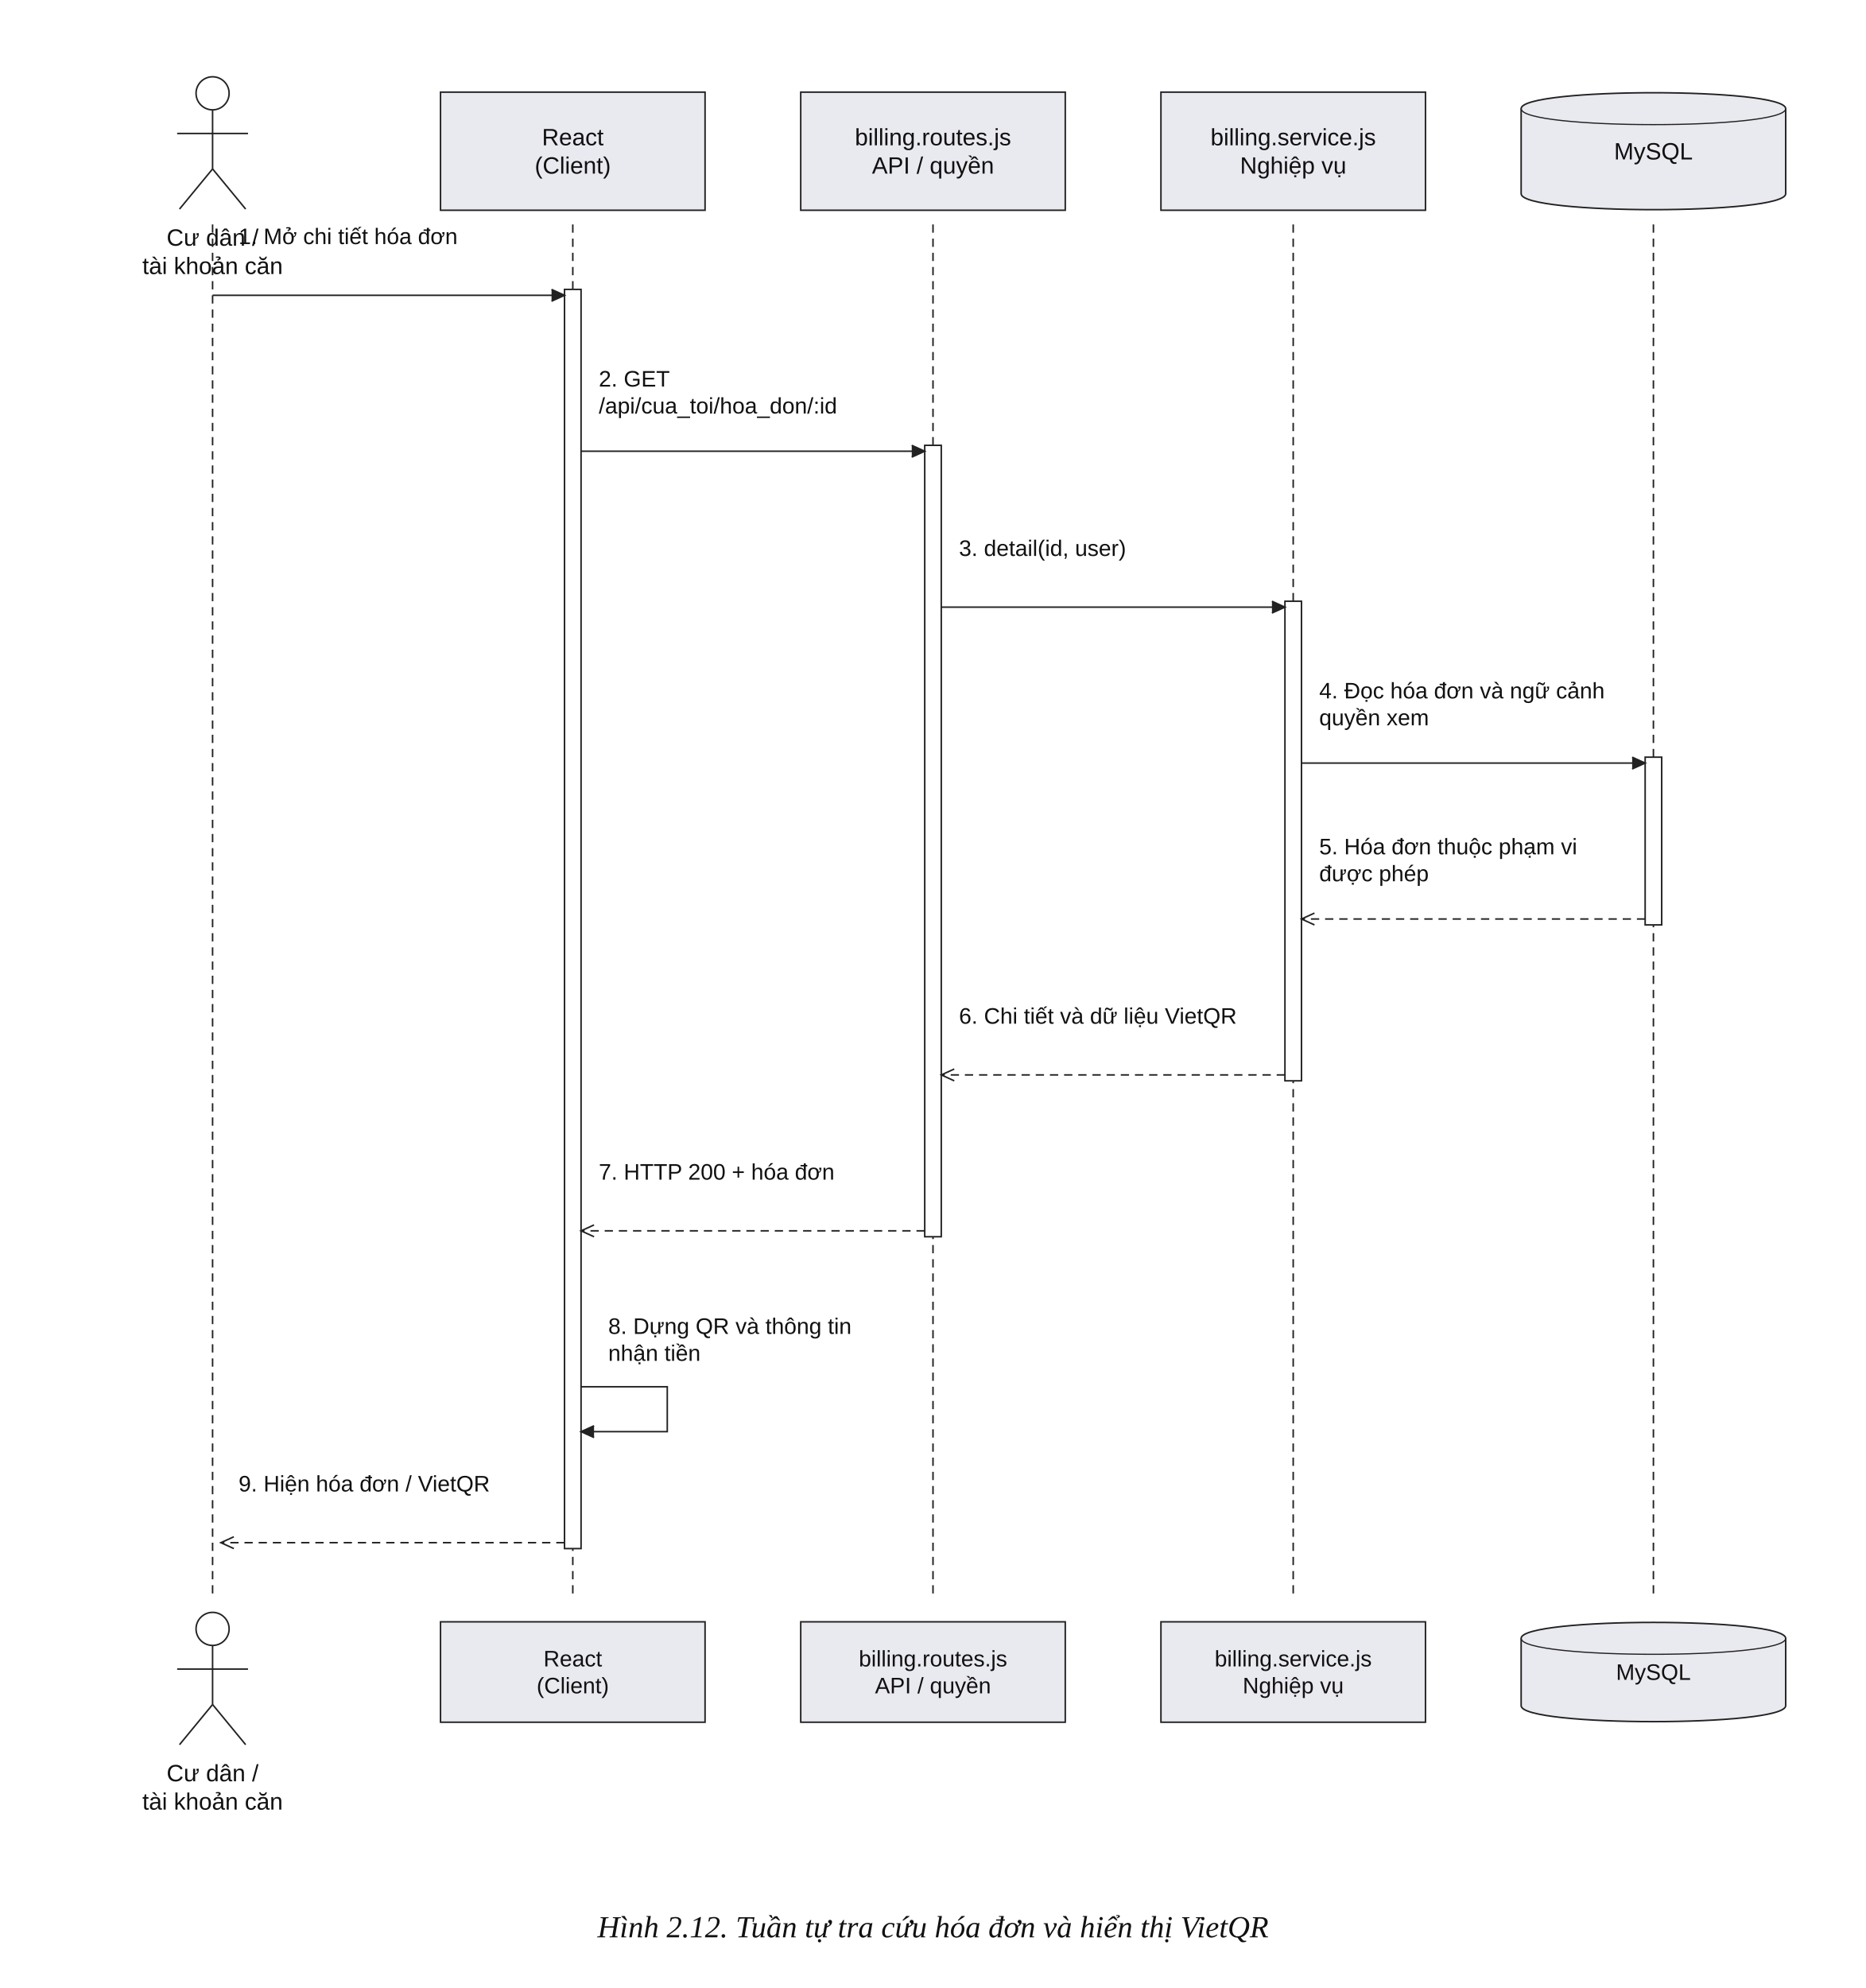
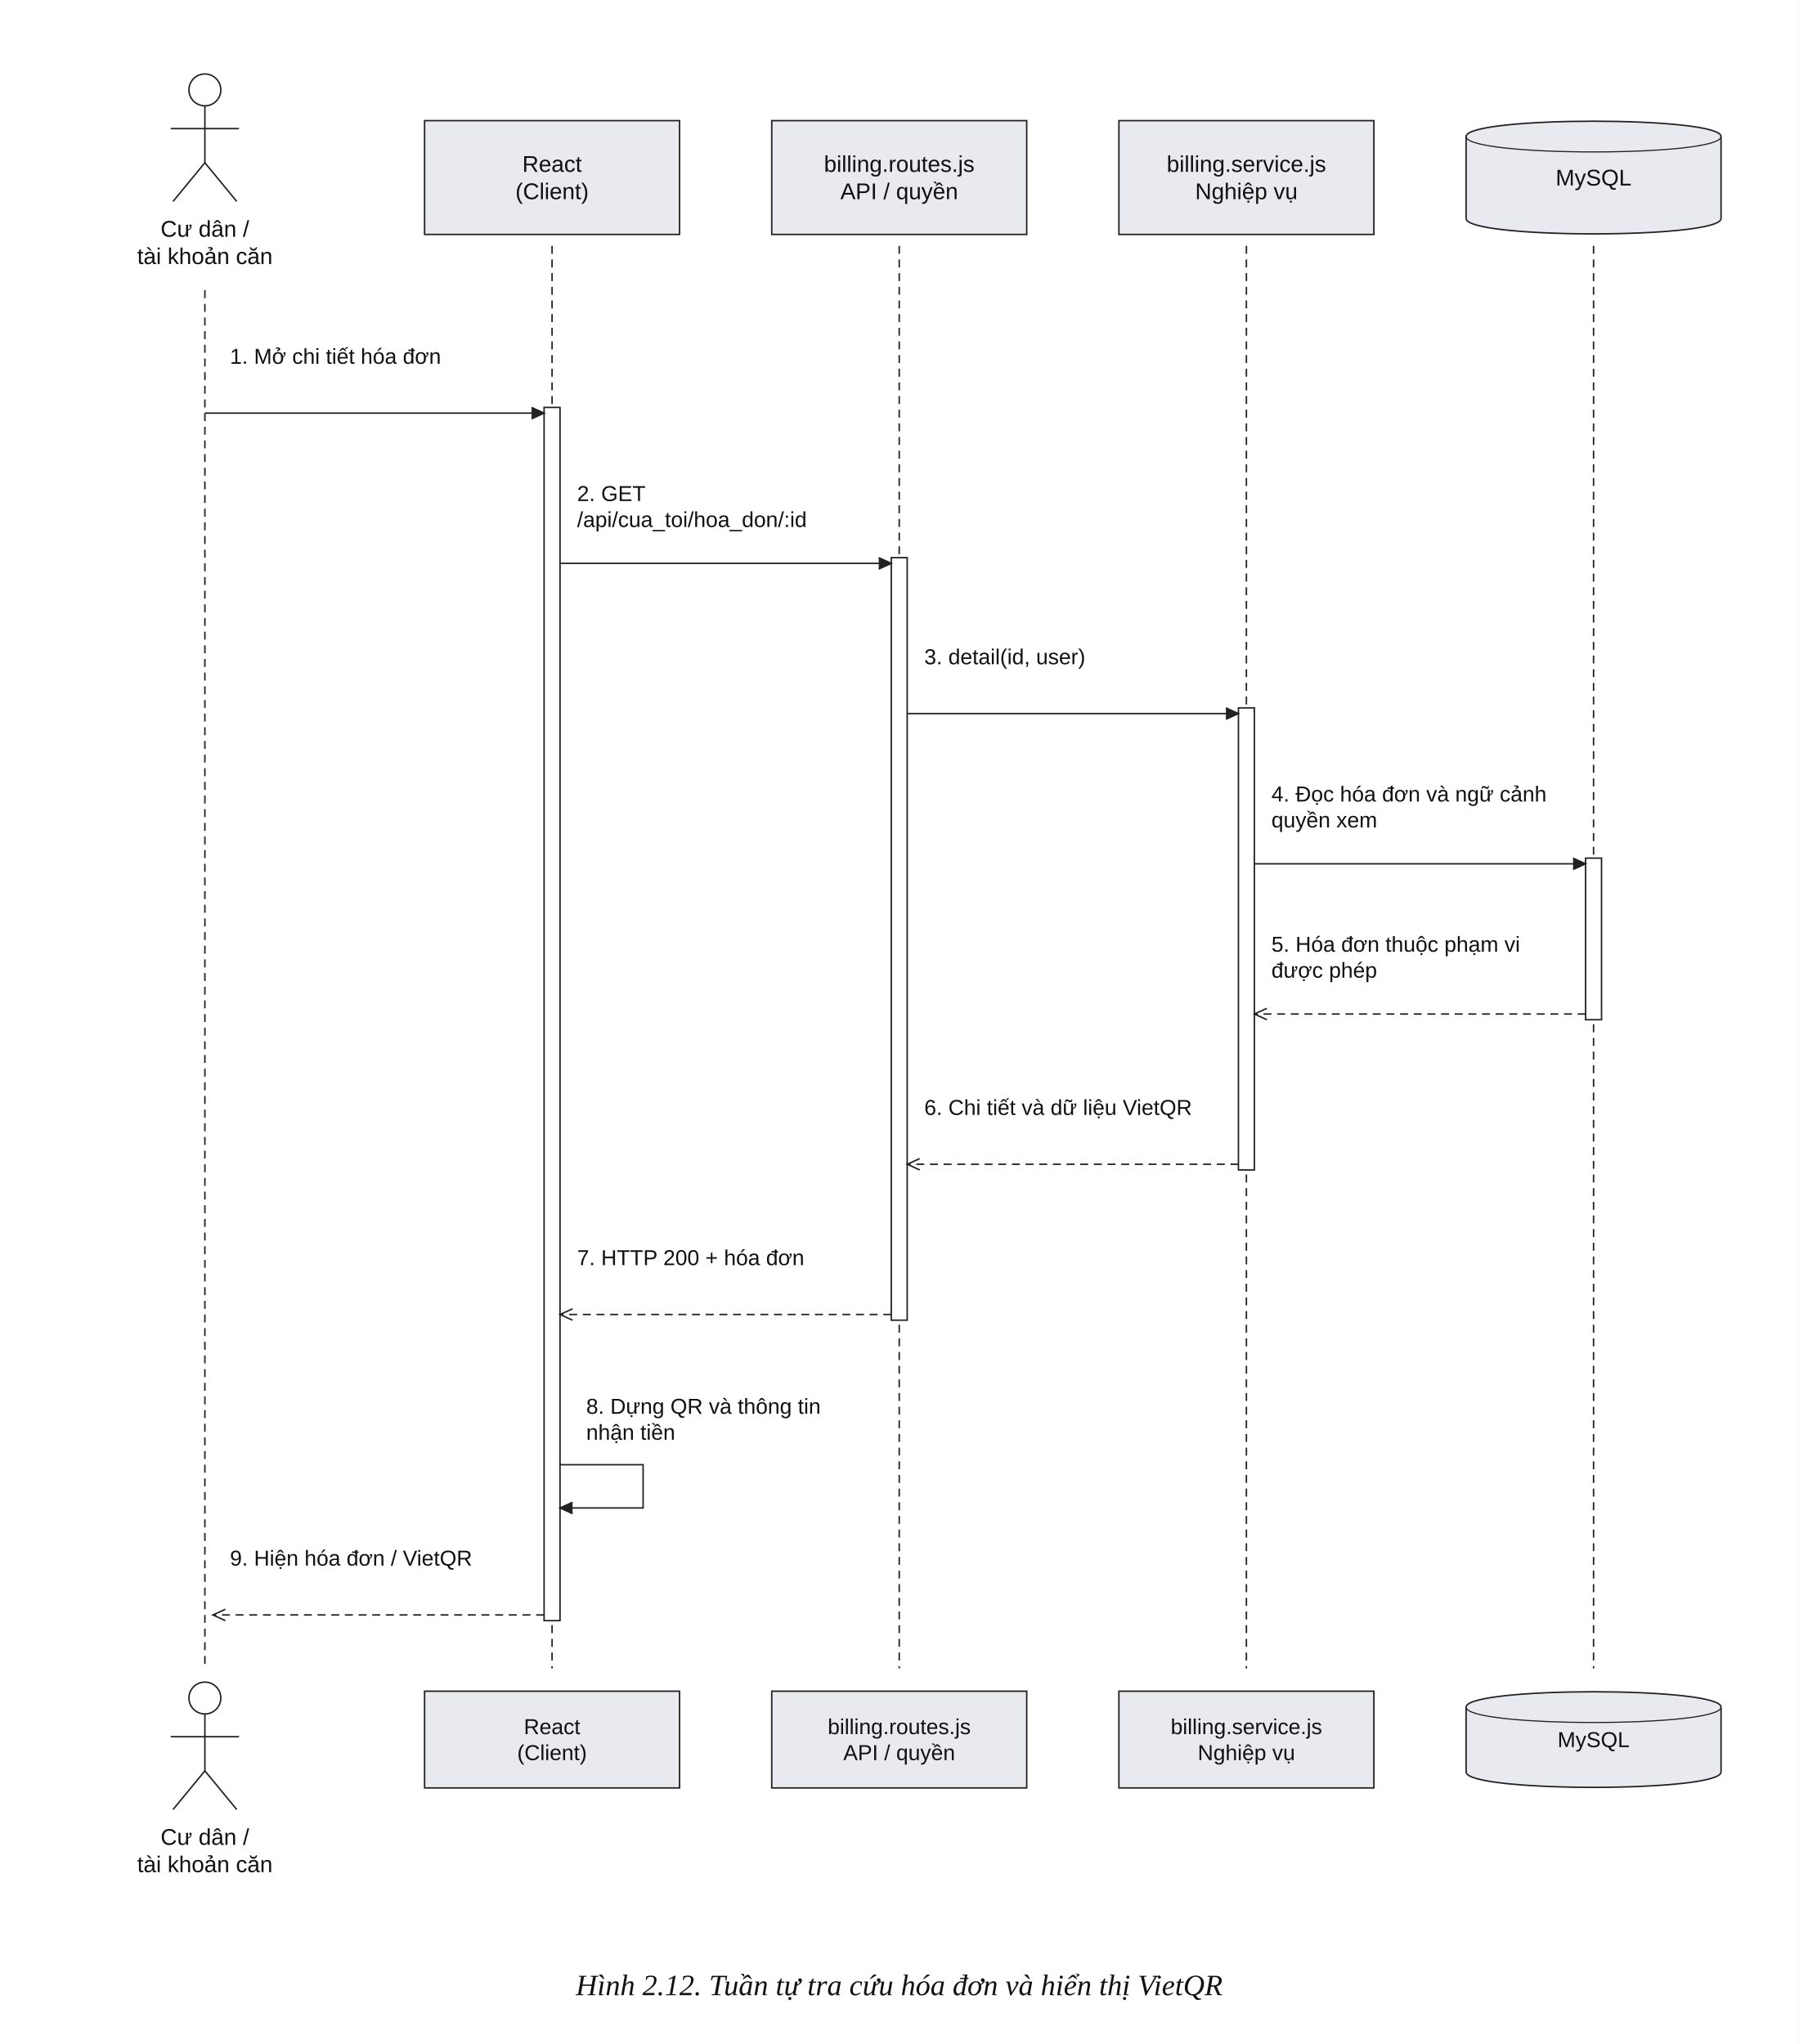
- <svg xmlns="http://www.w3.org/2000/svg" width="1580" height="1683" viewBox="0 0 1580 1683">
+ <svg xmlns="http://www.w3.org/2000/svg" width="1580" height="1796" viewBox="0 0 1580 1796">
  <rect width="100%" height="100%" fill="white" />
  <ellipse cx="180" cy="79" rx="14" ry="14" fill="#ffffff" stroke="#222222" stroke-width="1.3" />
  <polyline points="180,93 180,143" fill="none" stroke="#222222" stroke-width="1.3" />
  <polyline points="150,113 210,113" fill="none" stroke="#222222" stroke-width="1.3" />
  <polyline points="180,143 152,177" fill="none" stroke="#222222" stroke-width="1.3" />
  <polyline points="180,143 208,177" fill="none" stroke="#222222" stroke-width="1.3" />
  <rect x="105" y="181" width="150" height="64" rx="0" fill="none" stroke="none" stroke-width="1.3" />
  <text x="180" y="208" font-family="Arial, sans-serif" font-size="20" fill="#111111" text-anchor="middle">Cư dân /</text>
  <text x="180" y="232" font-family="Arial, sans-serif" font-size="20" fill="#111111" text-anchor="middle">tài khoản căn</text>
-   <polyline points="180,190 180,1353" fill="none" stroke="#222222" stroke-width="1.3" stroke-dasharray="7 5" />
-   <ellipse cx="180" cy="1379" rx="14" ry="14" fill="#ffffff" stroke="#222222" stroke-width="1.3" />
-   <polyline points="180,1393 180,1443" fill="none" stroke="#222222" stroke-width="1.3" />
-   <polyline points="150,1413 210,1413" fill="none" stroke="#222222" stroke-width="1.3" />
-   <polyline points="180,1443 152,1477" fill="none" stroke="#222222" stroke-width="1.3" />
-   <polyline points="180,1443 208,1477" fill="none" stroke="#222222" stroke-width="1.3" />
-   <rect x="105" y="1481" width="150" height="64" rx="0" fill="none" stroke="none" stroke-width="1.3" />
-   <text x="180" y="1508" font-family="Arial, sans-serif" font-size="20" fill="#111111" text-anchor="middle">Cư dân /</text>
-   <text x="180" y="1532" font-family="Arial, sans-serif" font-size="20" fill="#111111" text-anchor="middle">tài khoản căn</text>
-   <rect x="373" y="78" width="224" height="100" rx="0" fill="#e9e9f0" stroke="#222222" stroke-width="1.3" />
-   <text x="485" y="123" font-family="Arial, sans-serif" font-size="20" fill="#111111" text-anchor="middle">React</text>
-   <text x="485" y="147" font-family="Arial, sans-serif" font-size="20" fill="#111111" text-anchor="middle">(Client)</text>
-   <polyline points="485,190 485,1353" fill="none" stroke="#222222" stroke-width="1.3" stroke-dasharray="7 5" />
-   <rect x="373" y="1373" width="224" height="85" rx="0" fill="#e9e9f0" stroke="#222222" stroke-width="1.3" />
-   <text x="485" y="1410.75" font-family="Arial, sans-serif" font-size="19" fill="#111111" text-anchor="middle">React</text>
-   <text x="485" y="1433.55" font-family="Arial, sans-serif" font-size="19" fill="#111111" text-anchor="middle">(Client)</text>
-   <rect x="678" y="78" width="224" height="100" rx="0" fill="#e9e9f0" stroke="#222222" stroke-width="1.3" />
-   <text x="790" y="123" font-family="Arial, sans-serif" font-size="20" fill="#111111" text-anchor="middle">billing.routes.js</text>
-   <text x="790" y="147" font-family="Arial, sans-serif" font-size="20" fill="#111111" text-anchor="middle">API / quyền</text>
-   <polyline points="790,190 790,1353" fill="none" stroke="#222222" stroke-width="1.3" stroke-dasharray="7 5" />
-   <rect x="678" y="1373" width="224" height="85" rx="0" fill="#e9e9f0" stroke="#222222" stroke-width="1.3" />
-   <text x="790" y="1410.75" font-family="Arial, sans-serif" font-size="19" fill="#111111" text-anchor="middle">billing.routes.js</text>
-   <text x="790" y="1433.55" font-family="Arial, sans-serif" font-size="19" fill="#111111" text-anchor="middle">API / quyền</text>
-   <rect x="983" y="78" width="224" height="100" rx="0" fill="#e9e9f0" stroke="#222222" stroke-width="1.3" />
-   <text x="1095" y="123" font-family="Arial, sans-serif" font-size="20" fill="#111111" text-anchor="middle">billing.service.js</text>
-   <text x="1095" y="147" font-family="Arial, sans-serif" font-size="20" fill="#111111" text-anchor="middle">Nghiệp vụ</text>
-   <polyline points="1095,190 1095,1353" fill="none" stroke="#222222" stroke-width="1.3" stroke-dasharray="7 5" />
-   <rect x="983" y="1373" width="224" height="85" rx="0" fill="#e9e9f0" stroke="#222222" stroke-width="1.3" />
-   <text x="1095" y="1410.75" font-family="Arial, sans-serif" font-size="19" fill="#111111" text-anchor="middle">billing.service.js</text>
-   <text x="1095" y="1433.55" font-family="Arial, sans-serif" font-size="19" fill="#111111" text-anchor="middle">Nghiệp vụ</text>
-   <path d="M1288,92 C1288,74 1512,74 1512,92 L1512,164 C1512,182 1288,182 1288,164 Z" fill="#e9e9f0" stroke="#222222" stroke-width="1.3" />
-   <path d="M1288,92 C1288,110 1512,110 1512,92" fill="none" stroke="#222222" />
-   <text x="1400" y="135" font-family="Arial, sans-serif" font-size="20" fill="#111111" text-anchor="middle">MySQL</text>
-   <polyline points="1400,190 1400,1353" fill="none" stroke="#222222" stroke-width="1.3" stroke-dasharray="7 5" />
-   <path d="M1288,1387 C1288,1369 1512,1369 1512,1387 L1512,1444 C1512,1462 1288,1462 1288,1444 Z" fill="#e9e9f0" stroke="#222222" stroke-width="1.3" />
-   <path d="M1288,1387 C1288,1405 1512,1405 1512,1387" fill="none" stroke="#222222" />
-   <text x="1400" y="1422.15" font-family="Arial, sans-serif" font-size="19" fill="#111111" text-anchor="middle">MySQL</text>
-   <rect x="1393" y="641" width="14" height="142" rx="0" fill="#ffffff" stroke="#222222" stroke-width="1.3" />
-   <rect x="1088" y="509" width="14" height="406" rx="0" fill="#ffffff" stroke="#222222" stroke-width="1.3" />
-   <rect x="783" y="377" width="14" height="670" rx="0" fill="#ffffff" stroke="#222222" stroke-width="1.3" />
-   <rect x="478" y="245" width="14" height="1066" rx="0" fill="#ffffff" stroke="#222222" stroke-width="1.3" />
-   <polyline points="180,250 478,250" fill="none" stroke="#222222" stroke-width="1.3" />
-   <polyline points="467,255 478,250 467,245" fill="#222222" stroke="#222222" stroke-width="1.3" />
-   <rect x="194" y="156" width="277" height="88" rx="0" fill="none" stroke="none" stroke-width="1.3" />
-   <text x="202" y="206.65" font-family="Arial, sans-serif" font-size="19" fill="#111111" text-anchor="start">1. Mở chi tiết hóa đơn</text>
-   <polyline points="492,382 783,382" fill="none" stroke="#222222" stroke-width="1.3" />
-   <polyline points="772,387 783,382 772,377" fill="#222222" stroke="#222222" stroke-width="1.3" />
-   <rect x="499" y="288" width="277" height="88" rx="0" fill="none" stroke="none" stroke-width="1.3" />
-   <text x="507" y="327.25" font-family="Arial, sans-serif" font-size="19" fill="#111111" text-anchor="start">2. GET</text>
-   <text x="507" y="350.05" font-family="Arial, sans-serif" font-size="19" fill="#111111" text-anchor="start">/api/cua_toi/hoa_don/:id</text>
-   <polyline points="797,514 1088,514" fill="none" stroke="#222222" stroke-width="1.3" />
-   <polyline points="1077,519 1088,514 1077,509" fill="#222222" stroke="#222222" stroke-width="1.3" />
-   <rect x="804" y="420" width="277" height="88" rx="0" fill="none" stroke="none" stroke-width="1.3" />
-   <text x="812" y="470.65" font-family="Arial, sans-serif" font-size="19" fill="#111111" text-anchor="start">3. detail(id, user)</text>
-   <polyline points="1102,646 1393,646" fill="none" stroke="#222222" stroke-width="1.3" />
-   <polyline points="1382,651 1393,646 1382,641" fill="#222222" stroke="#222222" stroke-width="1.3" />
-   <rect x="1109" y="552" width="277" height="88" rx="0" fill="none" stroke="none" stroke-width="1.3" />
-   <text x="1117" y="591.25" font-family="Arial, sans-serif" font-size="19" fill="#111111" text-anchor="start">4. Đọc hóa đơn và ngữ cảnh</text>
-   <text x="1117" y="614.05" font-family="Arial, sans-serif" font-size="19" fill="#111111" text-anchor="start">quyền xem</text>
-   <polyline points="1393,778 1102,778" fill="none" stroke="#222222" stroke-width="1.3" stroke-dasharray="7 5" />
-   <polyline points="1113,773 1102,778 1113,783" fill="none" stroke="#222222" stroke-width="1.3" />
-   <rect x="1109" y="684" width="277" height="88" rx="0" fill="none" stroke="none" stroke-width="1.3" />
-   <text x="1117" y="723.25" font-family="Arial, sans-serif" font-size="19" fill="#111111" text-anchor="start">5. Hóa đơn thuộc phạm vi</text>
-   <text x="1117" y="746.05" font-family="Arial, sans-serif" font-size="19" fill="#111111" text-anchor="start">được phép</text>
-   <polyline points="1088,910 797,910" fill="none" stroke="#222222" stroke-width="1.3" stroke-dasharray="7 5" />
-   <polyline points="808,905 797,910 808,915" fill="none" stroke="#222222" stroke-width="1.3" />
-   <rect x="804" y="816" width="277" height="88" rx="0" fill="none" stroke="none" stroke-width="1.3" />
-   <text x="812" y="866.65" font-family="Arial, sans-serif" font-size="19" fill="#111111" text-anchor="start">6. Chi tiết và dữ liệu VietQR</text>
-   <polyline points="783,1042 492,1042" fill="none" stroke="#222222" stroke-width="1.3" stroke-dasharray="7 5" />
-   <polyline points="503,1037 492,1042 503,1047" fill="none" stroke="#222222" stroke-width="1.3" />
-   <rect x="499" y="948" width="277" height="88" rx="0" fill="none" stroke="none" stroke-width="1.3" />
-   <text x="507" y="998.65" font-family="Arial, sans-serif" font-size="19" fill="#111111" text-anchor="start">7. HTTP 200 + hóa đơn</text>
-   <polyline points="492,1174 565,1174 565,1212 492,1212" fill="none" stroke="#222222" stroke-width="1.3" />
-   <polyline points="503,1207 492,1212 503,1217" fill="#222222" stroke="#222222" stroke-width="1.3" />
-   <rect x="507" y="1098" width="245" height="72" rx="0" fill="none" stroke="none" stroke-width="1.3" />
-   <text x="515" y="1129.25" font-family="Arial, sans-serif" font-size="19" fill="#111111" text-anchor="start">8. Dựng QR và thông tin</text>
-   <text x="515" y="1152.05" font-family="Arial, sans-serif" font-size="19" fill="#111111" text-anchor="start">nhận tiền</text>
-   <polyline points="478,1306 187,1306" fill="none" stroke="#222222" stroke-width="1.3" stroke-dasharray="7 5" />
-   <polyline points="198,1301 187,1306 198,1311" fill="none" stroke="#222222" stroke-width="1.3" />
-   <rect x="194" y="1212" width="277" height="88" rx="0" fill="none" stroke="none" stroke-width="1.3" />
-   <text x="202" y="1262.65" font-family="Arial, sans-serif" font-size="19" fill="#111111" text-anchor="start">9. Hiện hóa đơn / VietQR</text>
-   <rect x="25" y="1606" width="1530" height="50" rx="0" fill="none" stroke="none" stroke-width="1.3" />
-   <text x="790" y="1640.1" font-family="Times New Roman, serif" font-size="26" fill="#111111" text-anchor="middle" font-style="italic">Hình 2.12. Tuần tự tra cứu hóa đơn và hiển thị VietQR</text>
+   <polyline points="180,255 180,1466" fill="none" stroke="#222222" stroke-width="1.3" stroke-dasharray="7 5" />
+   <ellipse cx="180" cy="1492" rx="14" ry="14" fill="#ffffff" stroke="#222222" stroke-width="1.3" />
+   <polyline points="180,1506 180,1556" fill="none" stroke="#222222" stroke-width="1.3" />
+   <polyline points="150,1526 210,1526" fill="none" stroke="#222222" stroke-width="1.3" />
+   <polyline points="180,1556 152,1590" fill="none" stroke="#222222" stroke-width="1.3" />
+   <polyline points="180,1556 208,1590" fill="none" stroke="#222222" stroke-width="1.3" />
+   <rect x="105" y="1594" width="150" height="64" rx="0" fill="none" stroke="none" stroke-width="1.3" />
+   <text x="180" y="1621" font-family="Arial, sans-serif" font-size="20" fill="#111111" text-anchor="middle">Cư dân /</text>
+   <text x="180" y="1645" font-family="Arial, sans-serif" font-size="20" fill="#111111" text-anchor="middle">tài khoản căn</text>
+   <rect x="373" y="106" width="224" height="100" rx="0" fill="#e9e9f0" stroke="#222222" stroke-width="1.3" />
+   <text x="485" y="151" font-family="Arial, sans-serif" font-size="20" fill="#111111" text-anchor="middle">React</text>
+   <text x="485" y="175" font-family="Arial, sans-serif" font-size="20" fill="#111111" text-anchor="middle">(Client)</text>
+   <polyline points="485,216 485,1466" fill="none" stroke="#222222" stroke-width="1.3" stroke-dasharray="7 5" />
+   <rect x="373" y="1486" width="224" height="85" rx="0" fill="#e9e9f0" stroke="#222222" stroke-width="1.3" />
+   <text x="485" y="1523.75" font-family="Arial, sans-serif" font-size="19" fill="#111111" text-anchor="middle">React</text>
+   <text x="485" y="1546.55" font-family="Arial, sans-serif" font-size="19" fill="#111111" text-anchor="middle">(Client)</text>
+   <rect x="678" y="106" width="224" height="100" rx="0" fill="#e9e9f0" stroke="#222222" stroke-width="1.3" />
+   <text x="790" y="151" font-family="Arial, sans-serif" font-size="20" fill="#111111" text-anchor="middle">billing.routes.js</text>
+   <text x="790" y="175" font-family="Arial, sans-serif" font-size="20" fill="#111111" text-anchor="middle">API / quyền</text>
+   <polyline points="790,216 790,1466" fill="none" stroke="#222222" stroke-width="1.3" stroke-dasharray="7 5" />
+   <rect x="678" y="1486" width="224" height="85" rx="0" fill="#e9e9f0" stroke="#222222" stroke-width="1.3" />
+   <text x="790" y="1523.75" font-family="Arial, sans-serif" font-size="19" fill="#111111" text-anchor="middle">billing.routes.js</text>
+   <text x="790" y="1546.55" font-family="Arial, sans-serif" font-size="19" fill="#111111" text-anchor="middle">API / quyền</text>
+   <rect x="983" y="106" width="224" height="100" rx="0" fill="#e9e9f0" stroke="#222222" stroke-width="1.3" />
+   <text x="1095" y="151" font-family="Arial, sans-serif" font-size="20" fill="#111111" text-anchor="middle">billing.service.js</text>
+   <text x="1095" y="175" font-family="Arial, sans-serif" font-size="20" fill="#111111" text-anchor="middle">Nghiệp vụ</text>
+   <polyline points="1095,216 1095,1466" fill="none" stroke="#222222" stroke-width="1.3" stroke-dasharray="7 5" />
+   <rect x="983" y="1486" width="224" height="85" rx="0" fill="#e9e9f0" stroke="#222222" stroke-width="1.3" />
+   <text x="1095" y="1523.75" font-family="Arial, sans-serif" font-size="19" fill="#111111" text-anchor="middle">billing.service.js</text>
+   <text x="1095" y="1546.55" font-family="Arial, sans-serif" font-size="19" fill="#111111" text-anchor="middle">Nghiệp vụ</text>
+   <path d="M1288,120 C1288,102 1512,102 1512,120 L1512,192 C1512,210 1288,210 1288,192 Z" fill="#e9e9f0" stroke="#222222" stroke-width="1.3" />
+   <path d="M1288,120 C1288,138 1512,138 1512,120" fill="none" stroke="#222222" />
+   <text x="1400" y="163" font-family="Arial, sans-serif" font-size="20" fill="#111111" text-anchor="middle">MySQL</text>
+   <polyline points="1400,216 1400,1466" fill="none" stroke="#222222" stroke-width="1.3" stroke-dasharray="7 5" />
+   <path d="M1288,1500 C1288,1482 1512,1482 1512,1500 L1512,1557 C1512,1575 1288,1575 1288,1557 Z" fill="#e9e9f0" stroke="#222222" stroke-width="1.3" />
+   <path d="M1288,1500 C1288,1518 1512,1518 1512,1500" fill="none" stroke="#222222" />
+   <text x="1400" y="1535.15" font-family="Arial, sans-serif" font-size="19" fill="#111111" text-anchor="middle">MySQL</text>
+   <rect x="1393" y="754" width="14" height="142" rx="0" fill="#ffffff" stroke="#222222" stroke-width="1.3" />
+   <rect x="1088" y="622" width="14" height="406" rx="0" fill="#ffffff" stroke="#222222" stroke-width="1.3" />
+   <rect x="783" y="490" width="14" height="670" rx="0" fill="#ffffff" stroke="#222222" stroke-width="1.3" />
+   <rect x="478" y="358" width="14" height="1066" rx="0" fill="#ffffff" stroke="#222222" stroke-width="1.3" />
+   <polyline points="180,363 478,363" fill="none" stroke="#222222" stroke-width="1.3" />
+   <polyline points="467,368 478,363 467,358" fill="#222222" stroke="#222222" stroke-width="1.3" />
+   <rect x="194" y="269" width="277" height="88" rx="0" fill="none" stroke="none" stroke-width="1.3" />
+   <text x="202" y="319.65" font-family="Arial, sans-serif" font-size="19" fill="#111111" text-anchor="start">1. Mở chi tiết hóa đơn</text>
+   <polyline points="492,495 783,495" fill="none" stroke="#222222" stroke-width="1.3" />
+   <polyline points="772,500 783,495 772,490" fill="#222222" stroke="#222222" stroke-width="1.3" />
+   <rect x="499" y="401" width="277" height="88" rx="0" fill="none" stroke="none" stroke-width="1.3" />
+   <text x="507" y="440.25" font-family="Arial, sans-serif" font-size="19" fill="#111111" text-anchor="start">2. GET</text>
+   <text x="507" y="463.05" font-family="Arial, sans-serif" font-size="19" fill="#111111" text-anchor="start">/api/cua_toi/hoa_don/:id</text>
+   <polyline points="797,627 1088,627" fill="none" stroke="#222222" stroke-width="1.3" />
+   <polyline points="1077,632 1088,627 1077,622" fill="#222222" stroke="#222222" stroke-width="1.3" />
+   <rect x="804" y="533" width="277" height="88" rx="0" fill="none" stroke="none" stroke-width="1.3" />
+   <text x="812" y="583.65" font-family="Arial, sans-serif" font-size="19" fill="#111111" text-anchor="start">3. detail(id, user)</text>
+   <polyline points="1102,759 1393,759" fill="none" stroke="#222222" stroke-width="1.3" />
+   <polyline points="1382,764 1393,759 1382,754" fill="#222222" stroke="#222222" stroke-width="1.3" />
+   <rect x="1109" y="665" width="277" height="88" rx="0" fill="none" stroke="none" stroke-width="1.3" />
+   <text x="1117" y="704.25" font-family="Arial, sans-serif" font-size="19" fill="#111111" text-anchor="start">4. Đọc hóa đơn và ngữ cảnh</text>
+   <text x="1117" y="727.05" font-family="Arial, sans-serif" font-size="19" fill="#111111" text-anchor="start">quyền xem</text>
+   <polyline points="1393,891 1102,891" fill="none" stroke="#222222" stroke-width="1.3" stroke-dasharray="7 5" />
+   <polyline points="1113,886 1102,891 1113,896" fill="none" stroke="#222222" stroke-width="1.3" />
+   <rect x="1109" y="797" width="277" height="88" rx="0" fill="none" stroke="none" stroke-width="1.3" />
+   <text x="1117" y="836.25" font-family="Arial, sans-serif" font-size="19" fill="#111111" text-anchor="start">5. Hóa đơn thuộc phạm vi</text>
+   <text x="1117" y="859.05" font-family="Arial, sans-serif" font-size="19" fill="#111111" text-anchor="start">được phép</text>
+   <polyline points="1088,1023 797,1023" fill="none" stroke="#222222" stroke-width="1.3" stroke-dasharray="7 5" />
+   <polyline points="808,1018 797,1023 808,1028" fill="none" stroke="#222222" stroke-width="1.3" />
+   <rect x="804" y="929" width="277" height="88" rx="0" fill="none" stroke="none" stroke-width="1.3" />
+   <text x="812" y="979.65" font-family="Arial, sans-serif" font-size="19" fill="#111111" text-anchor="start">6. Chi tiết và dữ liệu VietQR</text>
+   <polyline points="783,1155 492,1155" fill="none" stroke="#222222" stroke-width="1.3" stroke-dasharray="7 5" />
+   <polyline points="503,1150 492,1155 503,1160" fill="none" stroke="#222222" stroke-width="1.3" />
+   <rect x="499" y="1061" width="277" height="88" rx="0" fill="none" stroke="none" stroke-width="1.3" />
+   <text x="507" y="1111.65" font-family="Arial, sans-serif" font-size="19" fill="#111111" text-anchor="start">7. HTTP 200 + hóa đơn</text>
+   <polyline points="492,1287 565,1287 565,1325 492,1325" fill="none" stroke="#222222" stroke-width="1.3" />
+   <polyline points="503,1320 492,1325 503,1330" fill="#222222" stroke="#222222" stroke-width="1.3" />
+   <rect x="507" y="1211" width="245" height="72" rx="0" fill="none" stroke="none" stroke-width="1.3" />
+   <text x="515" y="1242.25" font-family="Arial, sans-serif" font-size="19" fill="#111111" text-anchor="start">8. Dựng QR và thông tin</text>
+   <text x="515" y="1265.05" font-family="Arial, sans-serif" font-size="19" fill="#111111" text-anchor="start">nhận tiền</text>
+   <polyline points="478,1419 187,1419" fill="none" stroke="#222222" stroke-width="1.3" stroke-dasharray="7 5" />
+   <polyline points="198,1414 187,1419 198,1424" fill="none" stroke="#222222" stroke-width="1.3" />
+   <rect x="194" y="1325" width="277" height="88" rx="0" fill="none" stroke="none" stroke-width="1.3" />
+   <text x="202" y="1375.65" font-family="Arial, sans-serif" font-size="19" fill="#111111" text-anchor="start">9. Hiện hóa đơn / VietQR</text>
+   <rect x="25" y="1719" width="1530" height="50" rx="0" fill="none" stroke="none" stroke-width="1.3" />
+   <text x="790" y="1753.1" font-family="Times New Roman, serif" font-size="26" fill="#111111" text-anchor="middle" font-style="italic">Hình 2.12. Tuần tự tra cứu hóa đơn và hiển thị VietQR</text>
</svg>
